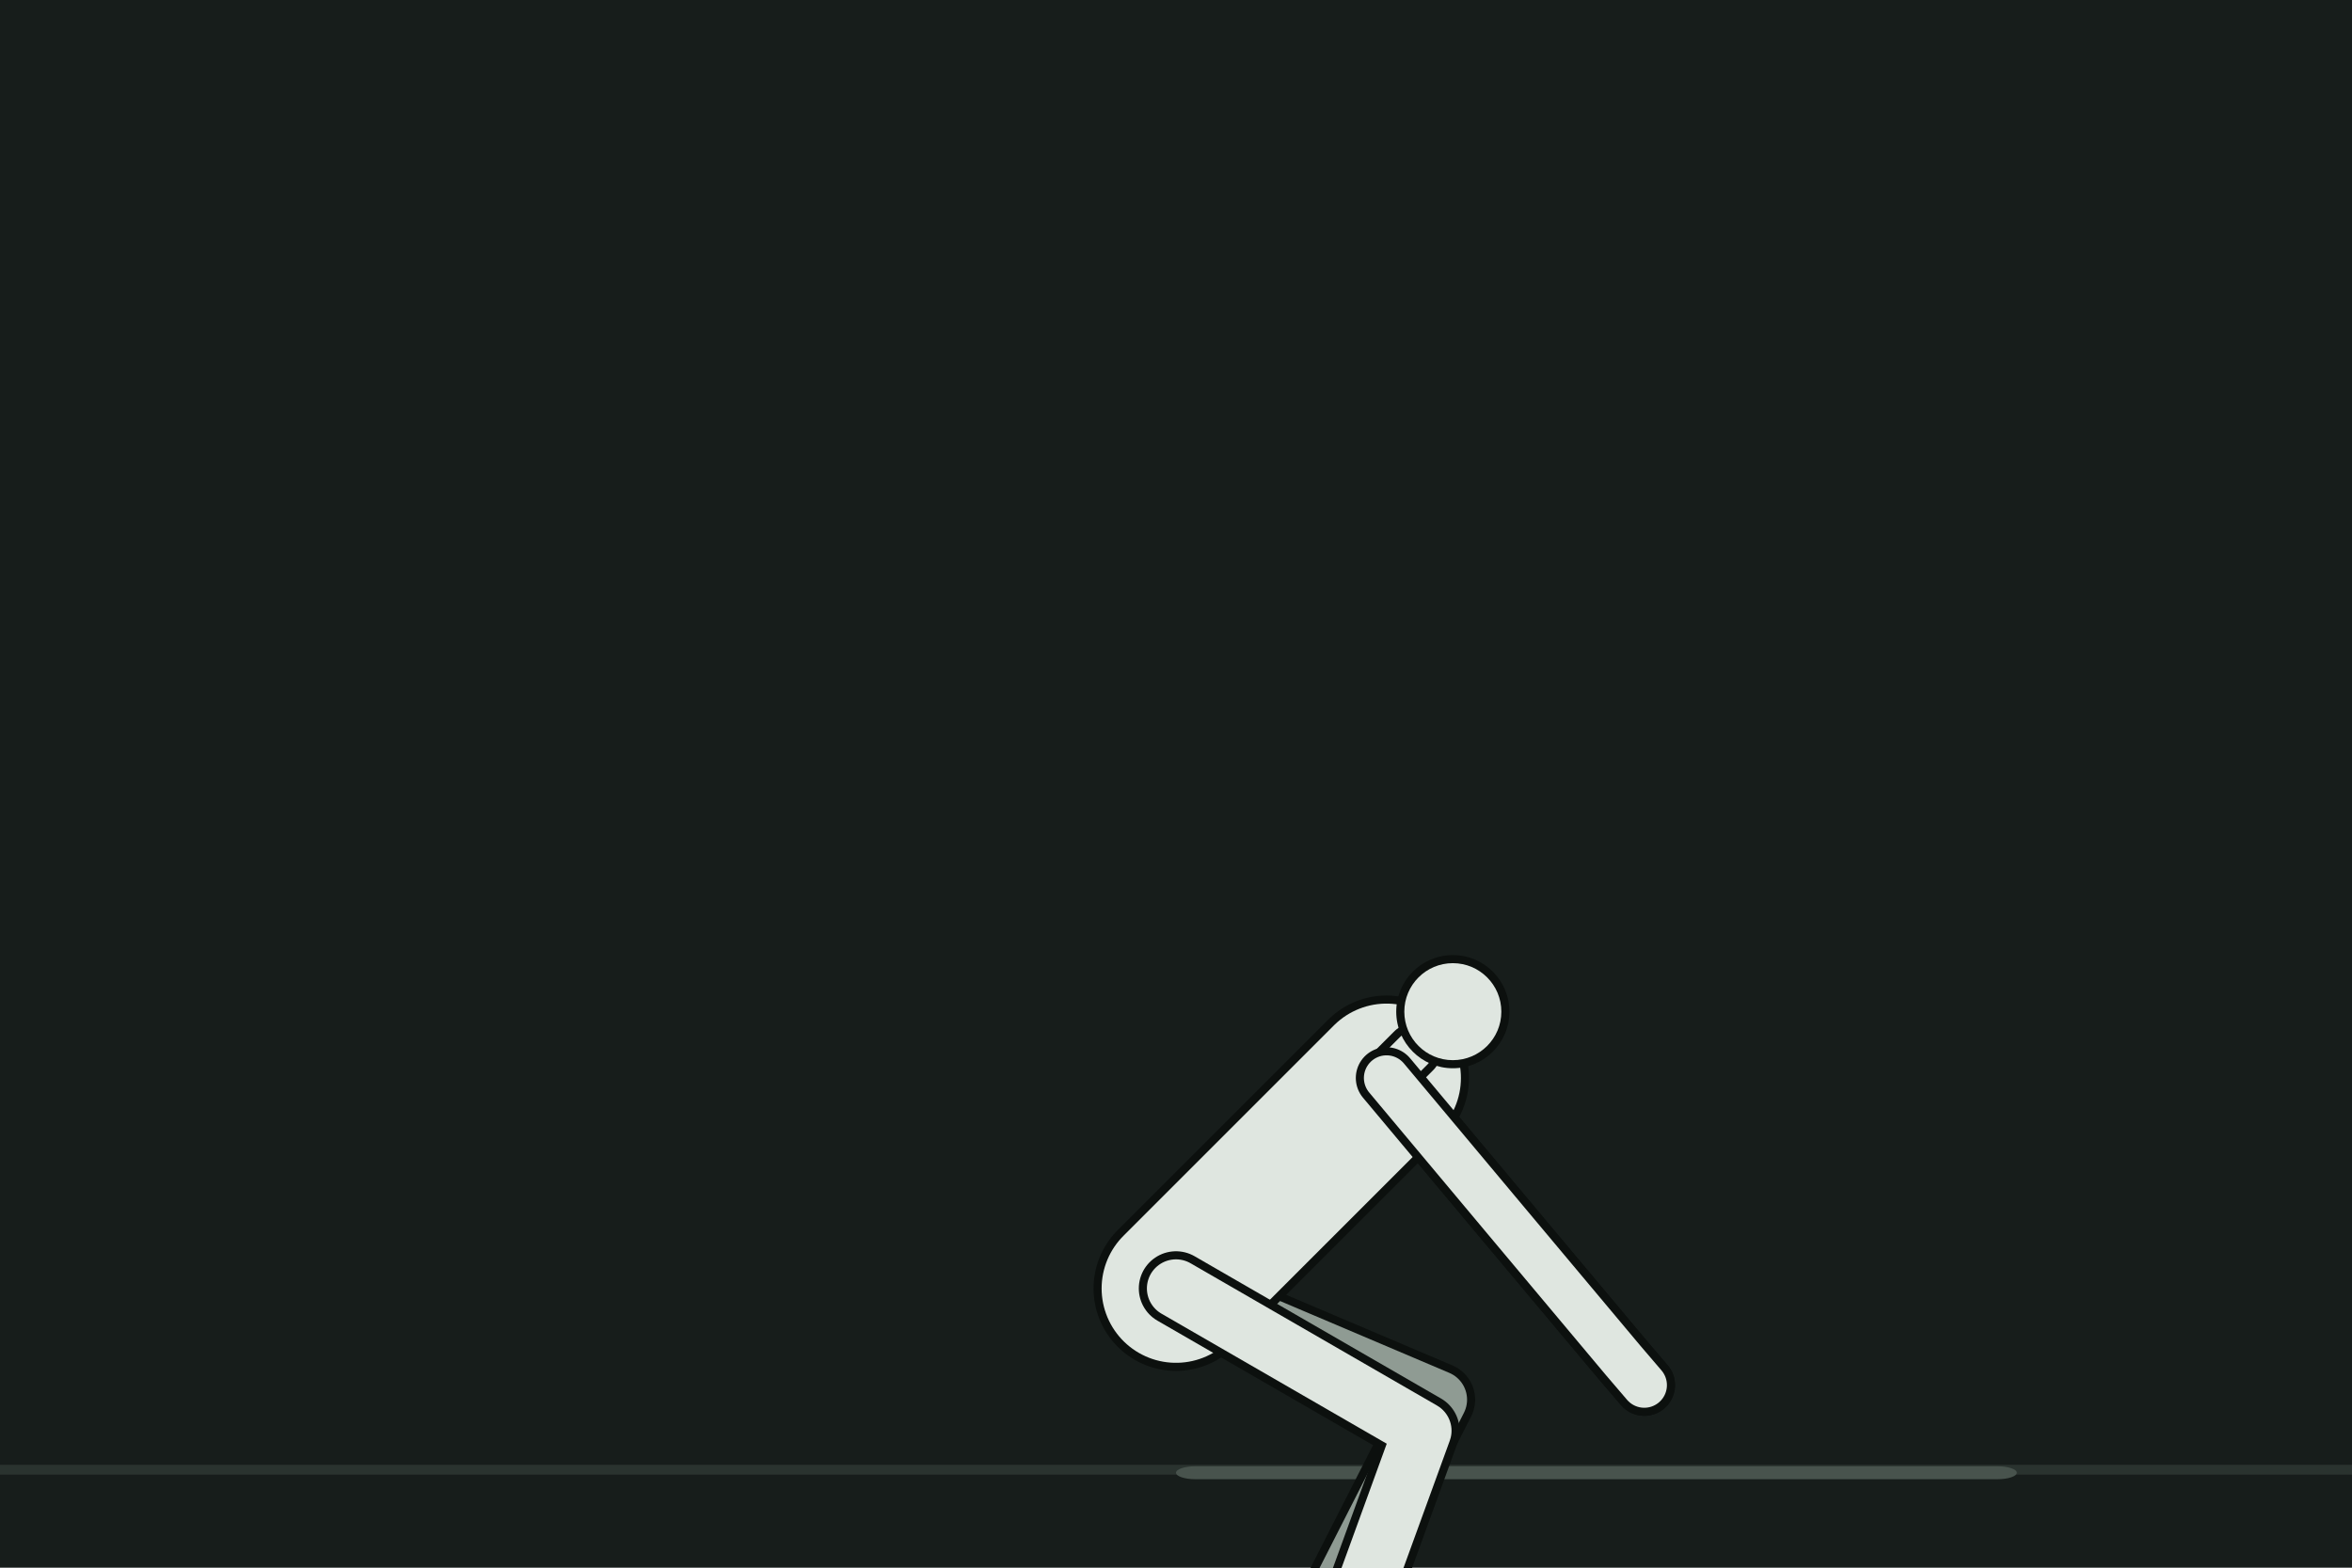
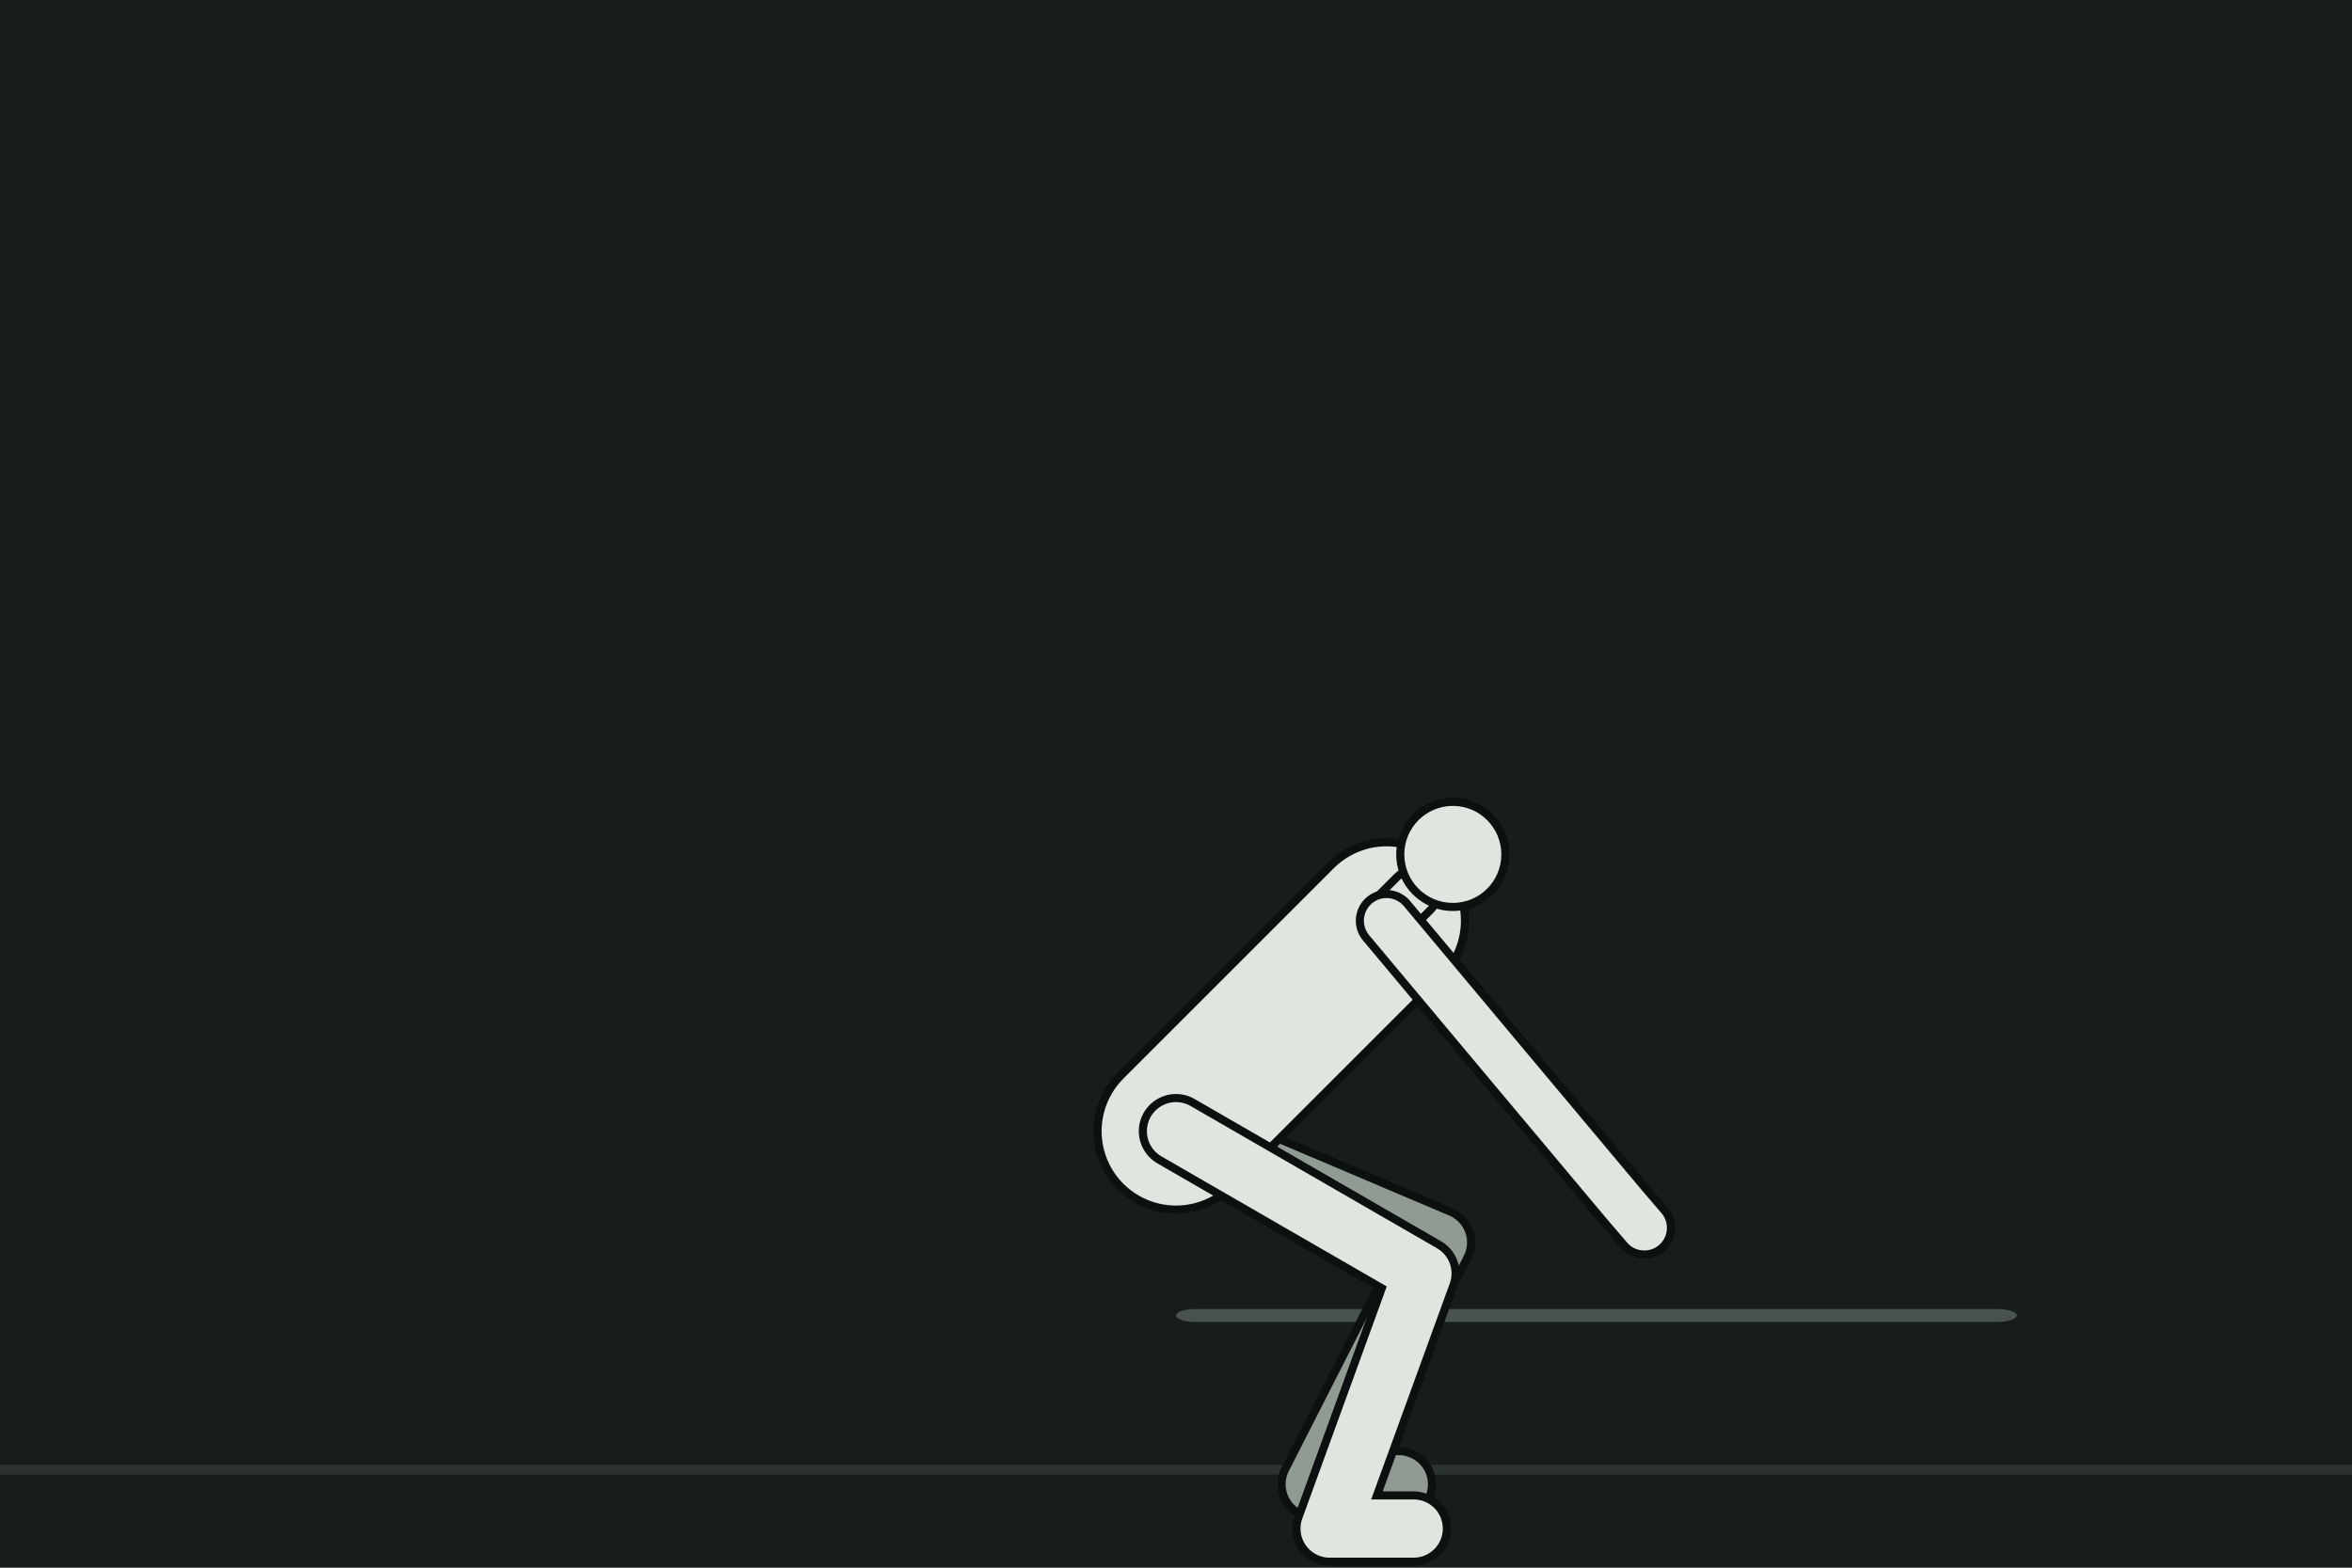
<svg xmlns="http://www.w3.org/2000/svg" viewBox="0 0 480 320" width="480" height="320" role="img" aria-label="russian-twist (main)">
  <rect width="480" height="320" fill="#171d1b" />
  <line x1="0" y1="300" x2="480" y2="300" stroke="#2a332f" stroke-width="2" />
-   <g transform="translate(81.6 104.6) scale(0.66)">
+   <g transform="translate(81.6 72.5) scale(0.66)">
    <rect x="240" y="295" width="260" height="4" rx="6" fill="#48534d" />
    <polyline points="305.1,174.9 343.6,220.9 378.3,262.3 384.8,269.9" fill="none" stroke="#0c100e" stroke-width="19" stroke-linecap="round" stroke-linejoin="round" />
    <polyline points="305.1,174.9 343.6,220.9 378.3,262.3 384.8,269.9" fill="none" stroke="#8f9b93" stroke-width="14" stroke-linecap="round" stroke-linejoin="round" />
    <polyline points="240,240 321,274.4 282.9,349.2 308.9,349.2" fill="none" stroke="#0c100e" stroke-width="23" stroke-linecap="round" stroke-linejoin="round" />
    <polyline points="240,240 321,274.4 282.9,349.2 308.9,349.2" fill="none" stroke="#8f9b93" stroke-width="18" stroke-linecap="round" stroke-linejoin="round" />
    <polyline points="240,240 305.1,174.9" fill="none" stroke="#0c100e" stroke-width="51" stroke-linecap="round" stroke-linejoin="round" />
    <polyline points="240,240 305.1,174.9" fill="none" stroke="#dfe6e0" stroke-width="46" stroke-linecap="round" stroke-linejoin="round" />
    <polyline points="305.1,174.9 313.5,166.5" fill="none" stroke="#0c100e" stroke-width="17" stroke-linecap="round" stroke-linejoin="round" />
    <polyline points="305.1,174.9 313.5,166.5" fill="none" stroke="#dfe6e0" stroke-width="12" stroke-linecap="round" stroke-linejoin="round" />
    <circle cx="325.6" cy="154.4" r="17.5" fill="#0c100e" />
    <circle cx="325.6" cy="154.4" r="15" fill="#dfe6e0" />
    <polyline points="240,240 316.2,284 287.5,362.9 313.5,362.9" fill="none" stroke="#0c100e" stroke-width="23" stroke-linecap="round" stroke-linejoin="round" />
    <polyline points="240,240 316.2,284 287.5,362.9 313.5,362.9" fill="none" stroke="#dfe6e0" stroke-width="18" stroke-linecap="round" stroke-linejoin="round" />
    <polyline points="305.1,174.9 343.6,220.9 378.3,262.3 384.8,269.9" fill="none" stroke="#0c100e" stroke-width="19" stroke-linecap="round" stroke-linejoin="round" />
    <polyline points="305.1,174.9 343.6,220.9 378.3,262.3 384.8,269.9" fill="none" stroke="#dfe6e0" stroke-width="14" stroke-linecap="round" stroke-linejoin="round" />
  </g>
</svg>
